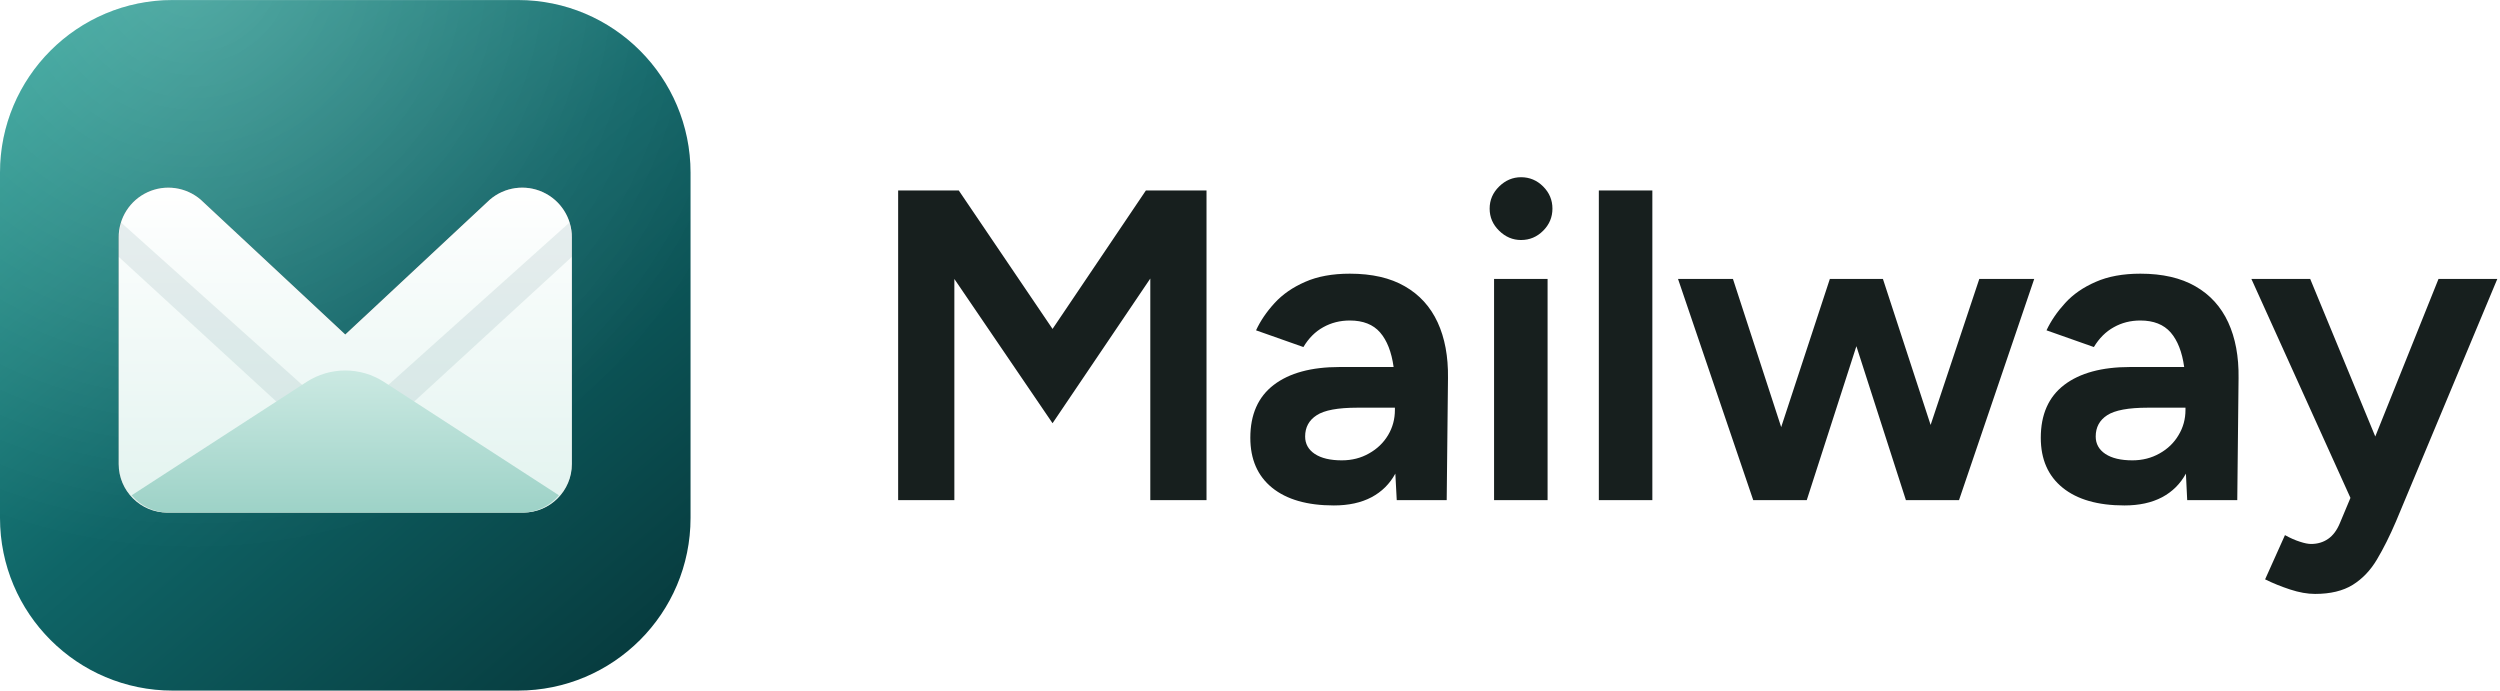
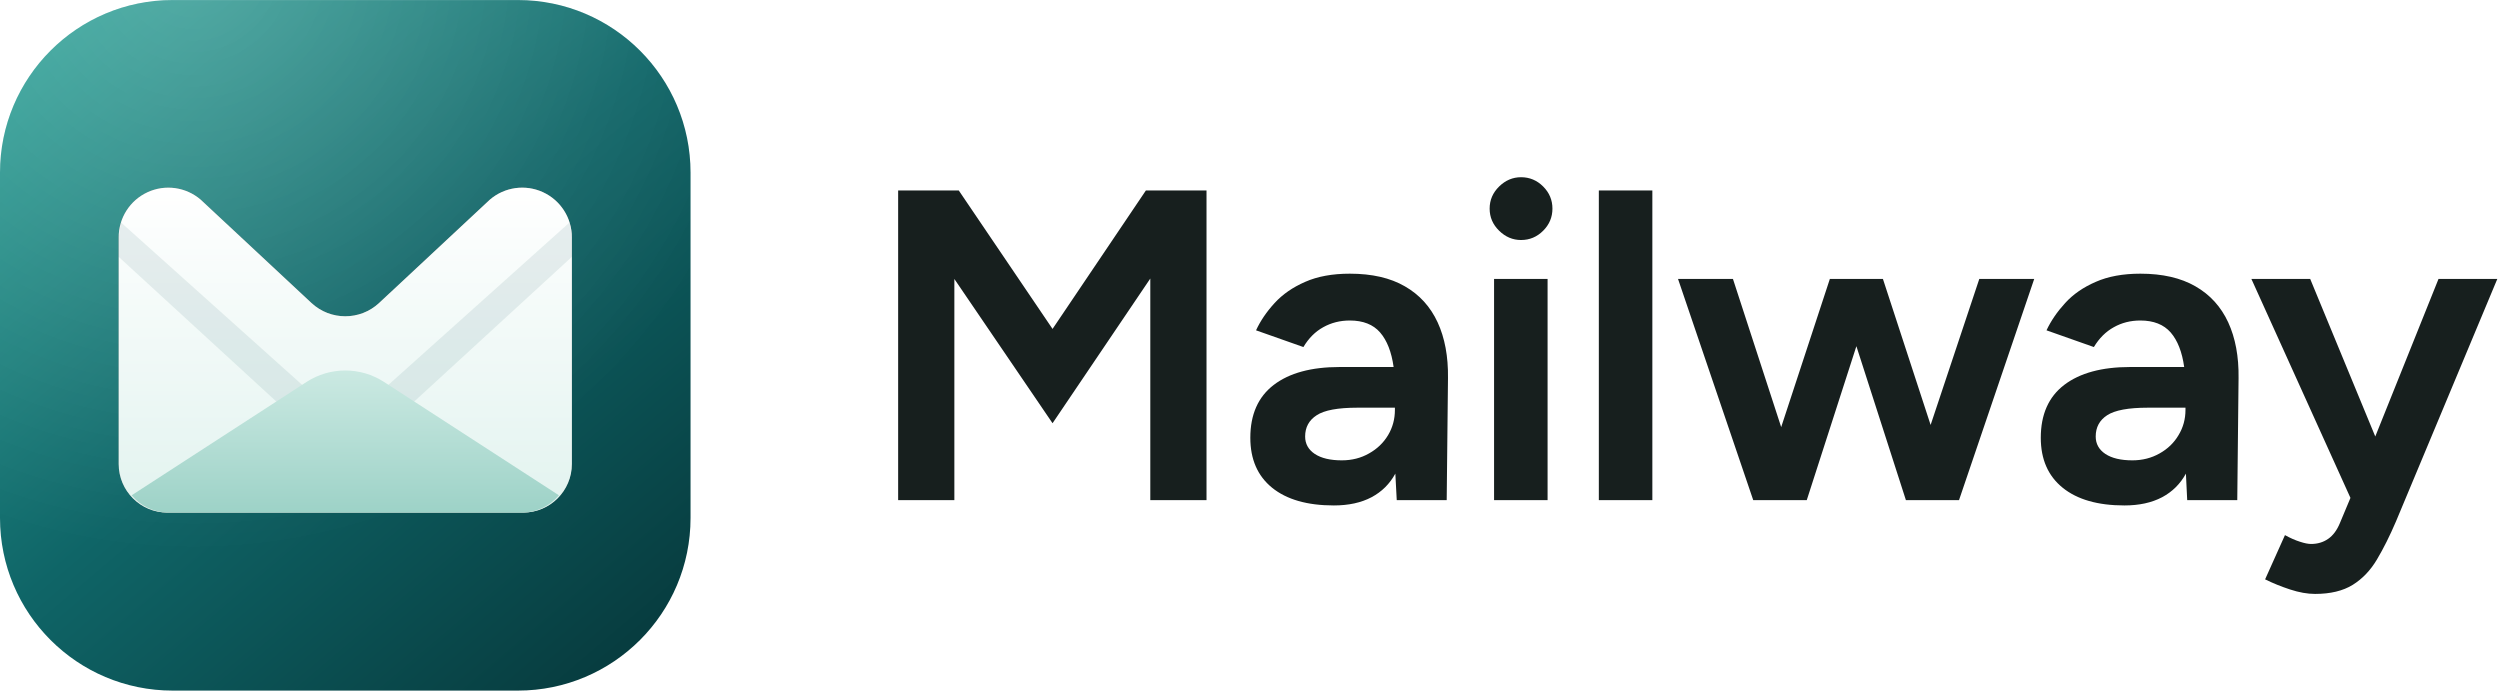
<svg xmlns="http://www.w3.org/2000/svg" viewBox="0 0 231.7 64" width="695" height="192">
  <defs>
    <linearGradient id="fondo" x1="0" y1="0" x2=".85" y2="1">
      <stop offset="0" stop-color="#2fa59a" />
      <stop offset=".52" stop-color="#0f6567" />
      <stop offset="1" stop-color="#073c3f" />
    </linearGradient>
    <radialGradient id="luz" cx=".28" cy="-.05" r=".85">
      <stop offset="0" stop-color="#fff" stop-opacity=".2" />
      <stop offset="1" stop-color="#fff" stop-opacity="0" />
    </radialGradient>
    <linearGradient id="sobre" x1="0" y1="0" x2="0" y2="1">
      <stop offset="0" stop-color="#fff" />
      <stop offset="1" stop-color="#e2f3ef" />
    </linearGradient>
    <linearGradient id="solapa" x1="0" y1="0" x2="0" y2="1">
      <stop offset="0" stop-color="#cbe9e2" />
      <stop offset="1" stop-color="#9dd2c7" />
    </linearGradient>
    <filter id="sombra" x="-20%" y="-20%" width="140%" height="150%">
      <feGaussianBlur in="SourceAlpha" stdDeviation="1.6" />
      <feOffset dy="1.6" />
      <feComponentTransfer>
        <feFuncA type="linear" slope=".28" />
      </feComponentTransfer>
      <feFlood flood-color="#03292b" />
      <feComposite operator="in" in2="SourceAlpha" />
      <feMerge>
        <feMergeNode />
        <feMergeNode in="SourceGraphic" />
      </feMerge>
    </filter>
  </defs>
  <rect width="64" height="64" rx="16" fill="url(#fondo)" />
  <rect width="64" height="64" rx="16" fill="url(#luz)" />
  <g filter="url(#sombra)">
-     <path d="M11 22a4.6 4.6 0 0 1 7.6-3.5L32 31l13.4-12.5A4.6 4.6 0 0 1 53 22v21a4.5 4.5 0 0 1-4.5 4.5h-33A4.5 4.5 0 0 1 11 43z" fill="url(#sobre)" />
+     <path d="M11 22a4.6 4.6 0 0 1 7.6-3.5L28.86 28.07A4.6 4.6 0 0 0 35.14 28.07L45.4 18.5A4.6 4.6 0 0 1 53 22v21a4.5 4.5 0 0 1-4.5 4.5h-33A4.5 4.5 0 0 1 11 43z" fill="url(#sobre)" />
    <path d="M11.2 20.6 28.6 36.2a5.1 5.1 0 0 0 6.8 0L52.8 20.6l.2 1.4v1.8L36 39.4a6 6 0 0 1-8 0L11 23.8V22z" fill="#0b5355" opacity=".09" />
    <path d="M12.2 45.9 28.4 35.4a6.6 6.6 0 0 1 7.2 0l16.2 10.5A4.5 4.5 0 0 1 48.5 47.5h-33a4.5 4.5 0 0 1-3.3-1.6z" fill="url(#solapa)" />
  </g>
  <path transform="translate(80 46.35)" fill="#171f1e" d="M3.24 0V-28.7H8.86L17.55 -15.87L26.2 -28.7H31.82V0H26.61V-20.54L17.55 -7.13L8.45 -20.5V0ZM43.62 0.49Q39.93 0.49 37.9 -1.15Q35.88 -2.79 35.88 -5.78Q35.88 -9.02 38.05 -10.68Q40.22 -12.34 44.16 -12.34H49.16Q48.87 -14.43 47.91 -15.54Q46.95 -16.65 45.1 -16.65Q43.75 -16.65 42.64 -16.03Q41.53 -15.42 40.8 -14.19L36.41 -15.74Q37.02 -17.06 38.13 -18.27Q39.24 -19.48 40.96 -20.23Q42.68 -20.99 45.1 -20.99Q48.18 -20.99 50.2 -19.82Q52.23 -18.66 53.24 -16.48Q54.24 -14.31 54.2 -11.32L54.08 0H49.45L49.32 -2.46Q48.54 -1.03 47.11 -0.27Q45.67 0.49 43.62 0.49ZM44.36 -3.69Q45.76 -3.69 46.88 -4.33Q48.01 -4.96 48.65 -6.03Q49.28 -7.09 49.28 -8.36V-8.57H45.8Q43.09 -8.57 42.03 -7.87Q40.96 -7.18 40.96 -5.9Q40.96 -4.88 41.86 -4.28Q42.76 -3.69 44.36 -3.69ZM58.47 0V-20.5H63.43V0ZM60.97 -24.11Q59.82 -24.11 58.94 -24.97Q58.06 -25.83 58.06 -27.02Q58.06 -28.21 58.94 -29.07Q59.82 -29.93 60.97 -29.93Q62.16 -29.93 63.02 -29.07Q63.88 -28.21 63.88 -27.02Q63.88 -25.83 63.02 -24.97Q62.16 -24.11 60.97 -24.11ZM68.18 0V-28.7H73.14V0ZM82.49 0 75.52 -20.5H80.61L85.08 -6.77L89.59 -20.5H94.51L98.93 -6.97L103.44 -20.5H108.53L101.56 0H96.64L92.05 -14.27L87.45 0ZM116.89 0.49Q113.2 0.49 111.17 -1.15Q109.14 -2.79 109.14 -5.78Q109.14 -9.02 111.31 -10.68Q113.49 -12.34 117.42 -12.34H122.43Q122.14 -14.43 121.18 -15.54Q120.21 -16.65 118.37 -16.65Q117.01 -16.65 115.91 -16.03Q114.8 -15.42 114.06 -14.19L109.67 -15.74Q110.29 -17.06 111.4 -18.27Q112.5 -19.48 114.23 -20.23Q115.95 -20.99 118.37 -20.99Q121.44 -20.99 123.47 -19.82Q125.5 -18.66 126.51 -16.48Q127.51 -14.31 127.47 -11.32L127.35 0H122.71L122.59 -2.46Q121.81 -1.03 120.38 -0.27Q118.94 0.49 116.89 0.49ZM117.63 -3.69Q119.02 -3.69 120.15 -4.33Q121.28 -4.96 121.91 -6.03Q122.55 -7.09 122.55 -8.36V-8.57H119.06Q116.36 -8.57 115.29 -7.87Q114.23 -7.18 114.23 -5.9Q114.23 -4.88 115.13 -4.28Q116.03 -3.69 117.63 -3.69ZM134.56 8.69Q133.5 8.69 132.25 8.28Q131 7.87 129.93 7.34L131.77 3.24Q132.51 3.65 133.15 3.85Q133.78 4.06 134.19 4.06Q135.09 4.06 135.77 3.59Q136.45 3.12 136.86 2.13L137.84 -0.21L128.66 -20.5H134.11L140.14 -5.9L146 -20.5H151.45L142.06 1.97Q141.2 3.98 140.3 5.49Q139.4 7.01 138.05 7.85Q136.69 8.69 134.56 8.69Z" />
</svg>
